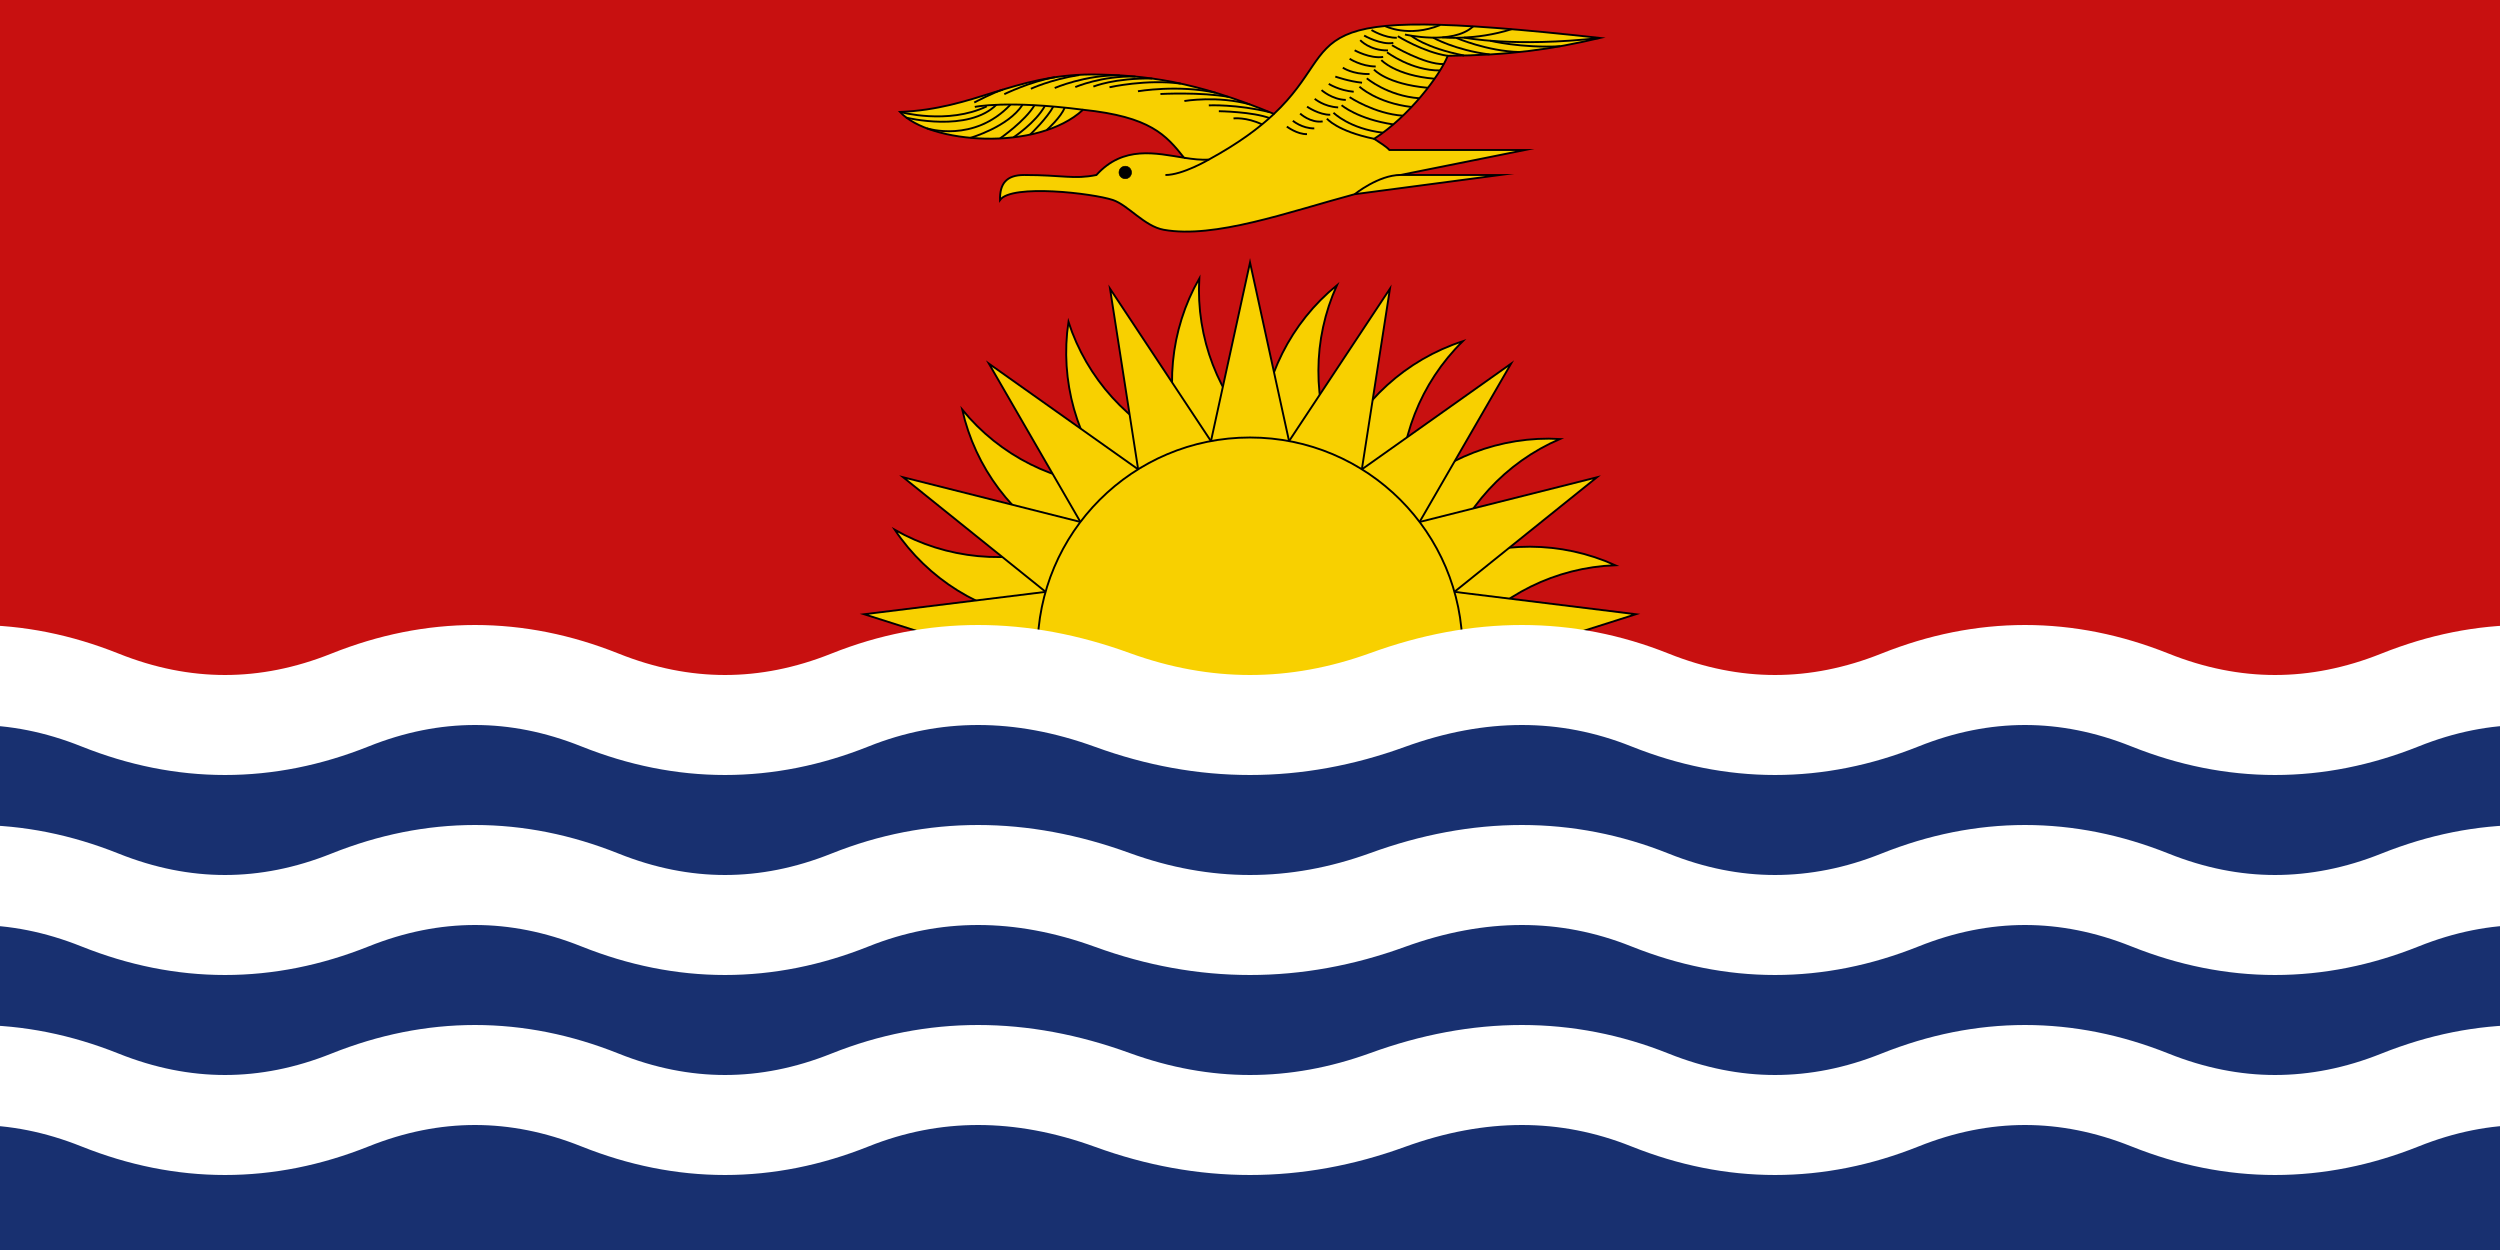
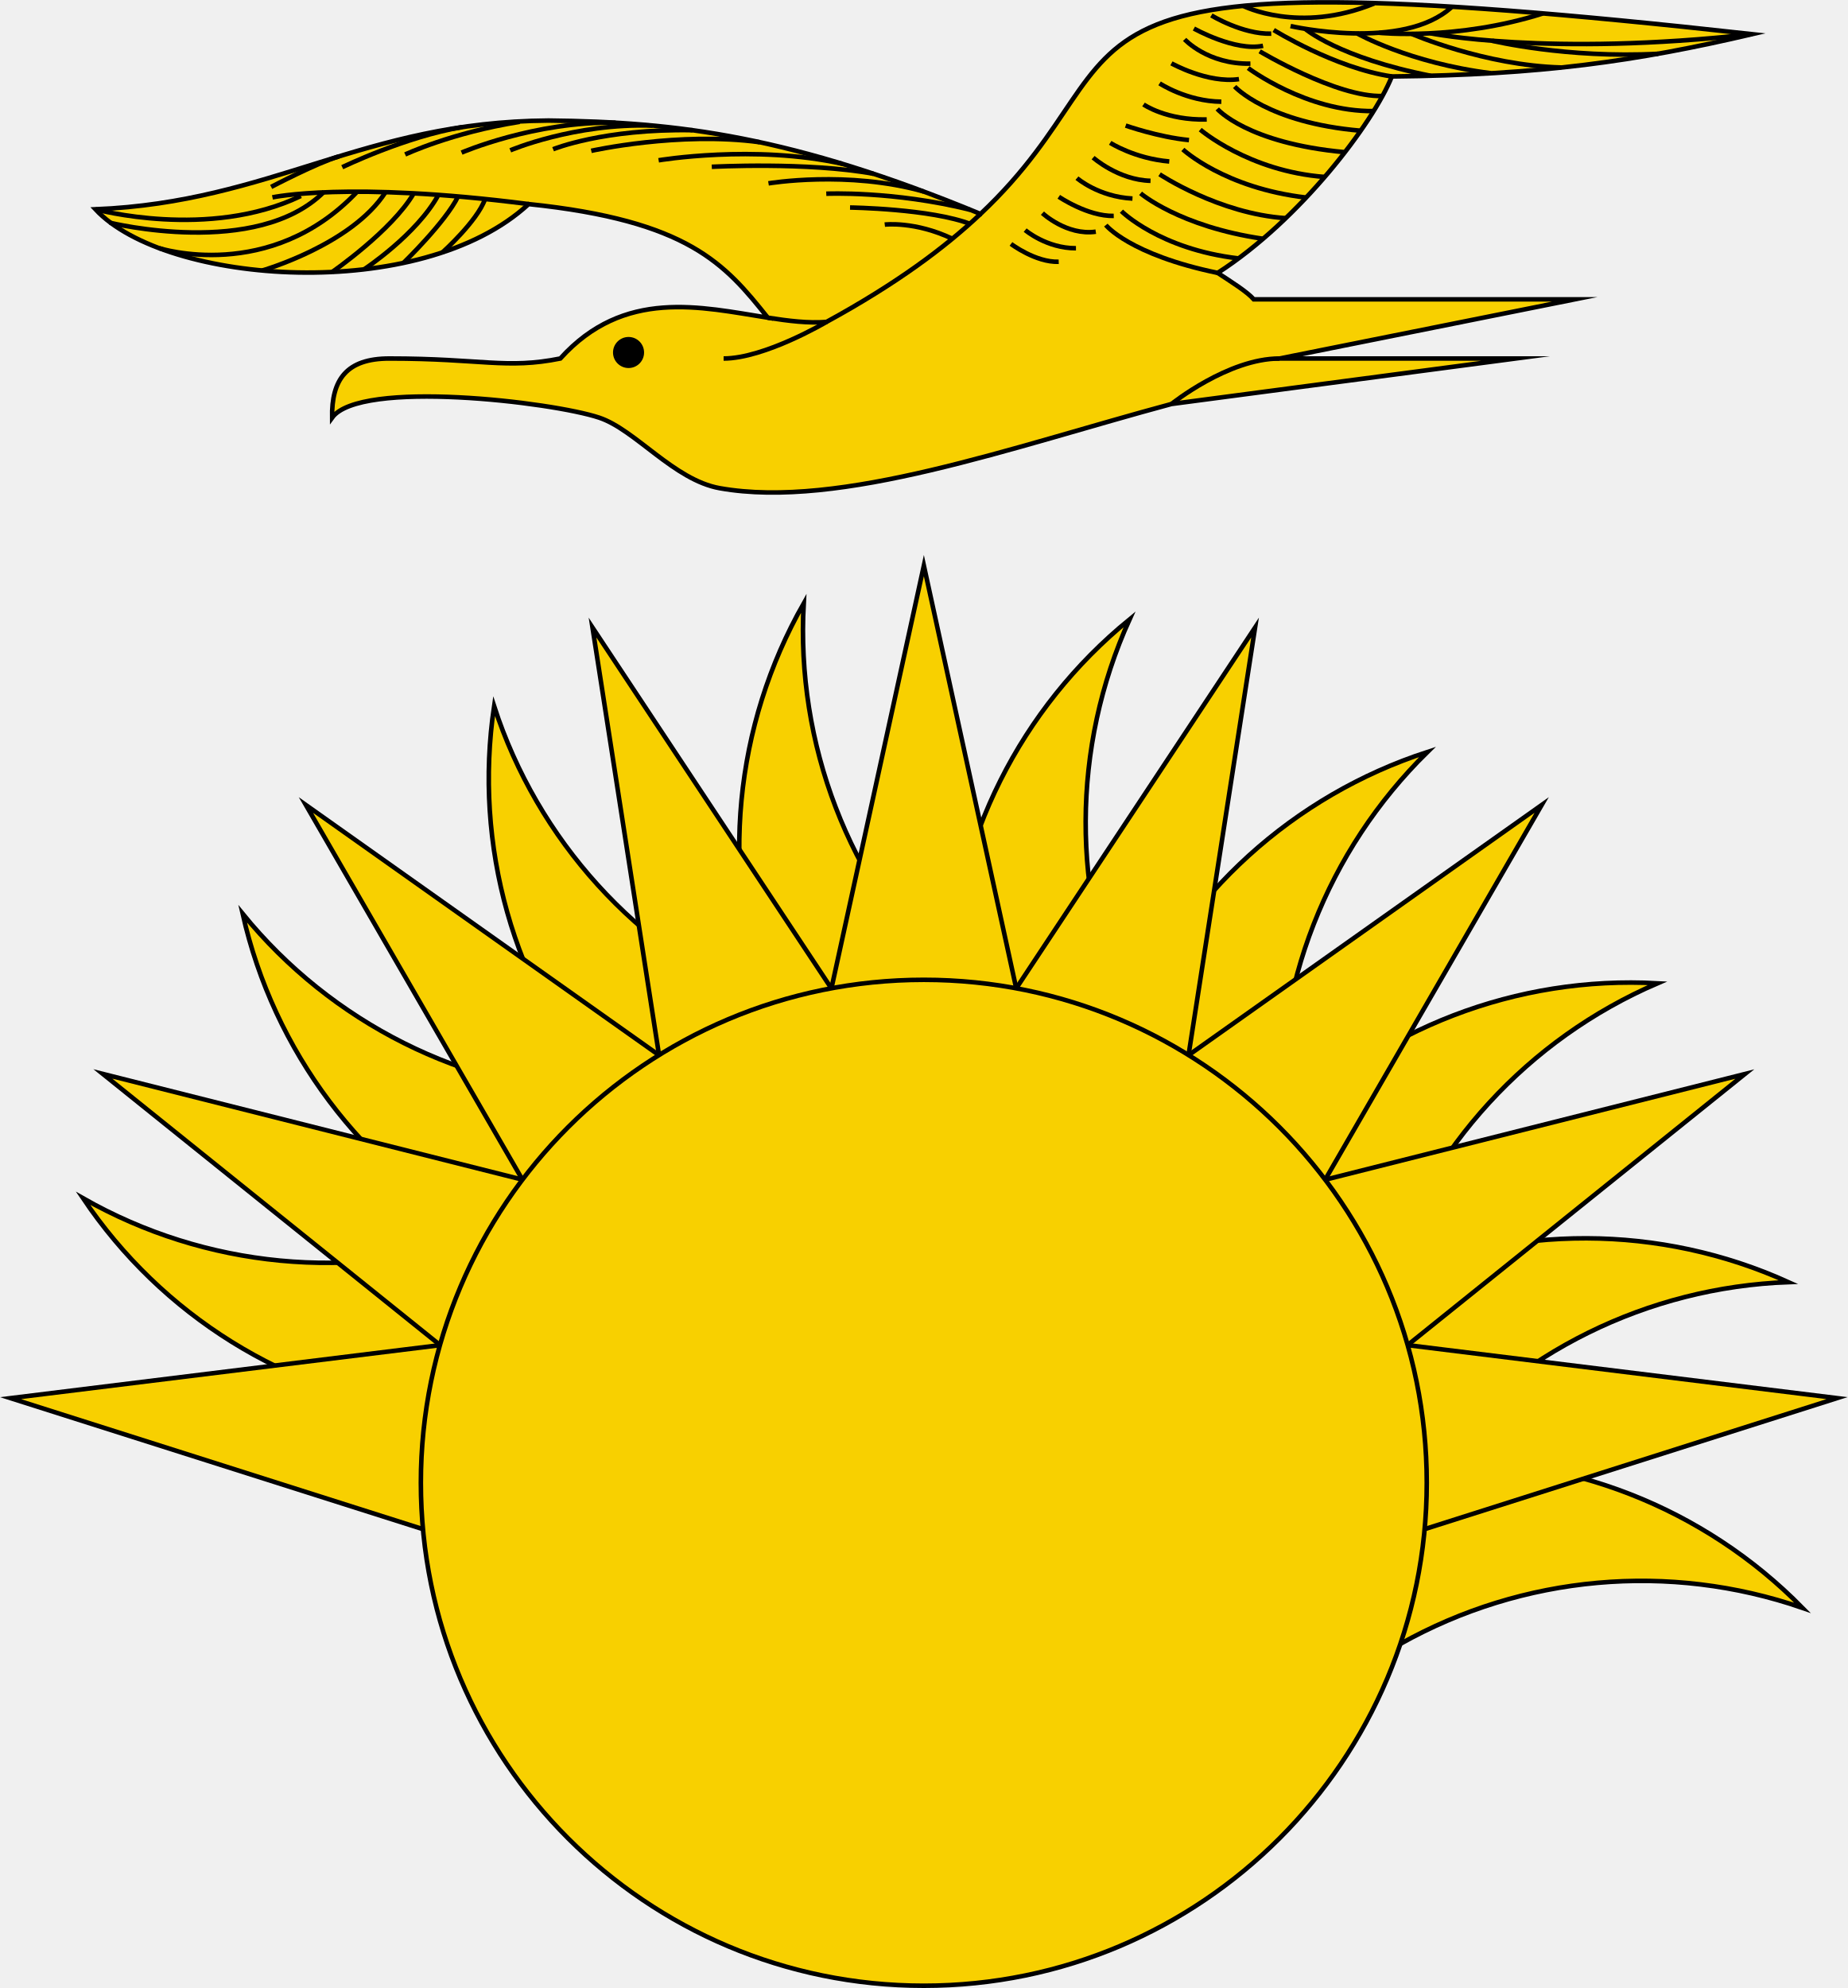
- <svg xmlns="http://www.w3.org/2000/svg" xmlns:xlink="http://www.w3.org/1999/xlink" width="600" height="300">
-   <defs>
-     <style type="text/css">
-    
+ <svg xmlns="http://www.w3.org/2000/svg" xmlns:xlink="http://www.w3.org/1999/xlink" width="187.351" height="201.583" version="1.1" id="svg63">
+   <defs id="defs1">
+     <style type="text/css" id="style1">
    .str0 {stroke:black;stroke-width:0.15;stroke-miterlimit:22.926}
    .str1 {stroke:black;stroke-width:0.46;stroke-miterlimit:22.926}
    .fil1 {fill:#f8d000}
    .fil3 {fill:none}
    .fil4 {fill:black}
    .fil5 {fill:none;fill-rule:nonzero}
-    
   </style>
  </defs>
-   <rect width="600" height="162" fill="#c81010" />
-   <g id="bird">
-     <path id="bird_outline" class="fil1 str1" d="M305.75 27.34c-19.08,-7.89 -30.76,-9.34 -43.81,-9.47 -18.9,0.13 -27.92,8.25 -45.94,9 7.14,7.69 33.02,9.57 43.93,-0.53 16.22,1.69 19.9,6.07 24.25,11.52 -6.77,-1.07 -14.57,-3.02 -21.04,4.14 -5.46,1.1 -7.99,0 -17.33,0 -4.36,0 -5.87,2.14 -5.81,6 2.82,-3.9 22.31,-1.6 27.09,0 3.67,1.23 7.57,6.32 12.22,7.15 12.19,2.17 29.68,-4.2 45.81,-8.54l34.88 -4.61 -23.93 0 29.93 -6c-13.93,0 -23.11,0 -32.54,0 -0.69,-0.79 -2.34,-1.81 -3.66,-2.68 8.37,-5.39 15.77,-15.19 17.66,-19.92 15.09,-0.15 24.83,-1.55 36.54,-4.29 -77.18,-8.54 -59.61,0.67 -78.25,18.23z" />
-     <g>
-       <path id="eye" class="fil4" d="M270.06 39.89c0.83,0 1.5,0.67 1.5,1.5 0,0.83 -0.67,1.5 -1.5,1.5 -0.82,0 -1.5,-0.67 -1.5,-1.5 0,-0.83 0.68,-1.5 1.5,-1.5z" />
-       <path id="eye_outline" class="fil5 str0" d="M270.06 39.89c0.83,0 1.5,0.67 1.5,1.5 0,0.83 -0.67,1.5 -1.5,1.5 -0.82,0 -1.5,-0.67 -1.5,-1.5 0,-0.83 0.68,-1.5 1.5,-1.5z" />
+   <g id="bird" transform="translate(-206.3242,-5.646658)">
+     <path id="bird_outline" class="fil1 str1" d="M 305.75,27.34 C 286.67,19.45 274.99,18 261.94,17.87 c -18.9,0.13 -27.92,8.25 -45.94,9 7.14,7.69 33.02,9.57 43.93,-0.53 16.22,1.69 19.9,6.07 24.25,11.52 -6.77,-1.07 -14.57,-3.02 -21.04,4.14 -5.46,1.1 -7.99,0 -17.33,0 -4.36,0 -5.87,2.14 -5.81,6 2.82,-3.9 22.31,-1.6 27.09,0 3.67,1.23 7.57,6.32 12.22,7.15 12.19,2.17 29.68,-4.2 45.81,-8.54 L 360,42 H 336.07 L 366,36 c -13.93,0 -23.11,0 -32.54,0 -0.69,-0.79 -2.34,-1.81 -3.66,-2.68 8.37,-5.39 15.77,-15.19 17.66,-19.92 15.09,-0.15 24.83,-1.55 36.54,-4.29 -77.18,-8.54 -59.61,0.67 -78.25,18.23 z" />
+     <g id="g1">
+       <path id="eye" class="fil4" d="m 270.06,39.89 c 0.83,0 1.5,0.67 1.5,1.5 0,0.83 -0.67,1.5 -1.5,1.5 -0.82,0 -1.5,-0.67 -1.5,-1.5 0,-0.83 0.68,-1.5 1.5,-1.5 z" />
+       <path id="eye_outline" class="fil5 str0" d="m 270.06,39.89 c 0.83,0 1.5,0.67 1.5,1.5 0,0.83 -0.67,1.5 -1.5,1.5 -0.82,0 -1.5,-0.67 -1.5,-1.5 0,-0.83 0.68,-1.5 1.5,-1.5 z" />
    </g>
-     <path class="fil3 str1" d="M290.13 38.29c0,0 -6.27,3.71 -10.43,3.71" />
-     <path class="fil3 str1" d="M325.12 46.61c0,0 5.73,-4.61 10.95,-4.61" />
-     <path class="fil3 str1" d="M233.82 24.6c0,0 4.66,-2.44 6.86,-3.09" />
-     <path class="fil3 str1" d="M253.13 21.12c0,0 7.39,-3.19 15.62,-3.03" />
-     <path class="fil3 str1" d="M273.11 21.9c0,0 9.69,-1.63 18.64,0.36" />
-     <path class="fil3 str1" d="M284.25 24.24c0,0 8.04,-1.35 15.75,0.83" />
-     <path class="fil3 str1" d="M292.52 26.69c0,0 8.19,0.11 12.26,1.69" />
-     <path class="fil3 str1" d="M216 26.87c0,0 11.49,3.14 20.83,-1.35" />
-     <path class="fil3 str1" d="M217.46 28.23c0,0 14.92,3.68 21.74,-3.15" />
-     <path class="fil3 str1" d="M222.46 30.81c0,0 11.24,3.62 20.08,-5.72" />
-     <path class="fil3 str1" d="M232.9 33.08c0,0 9.08,-2.6 12.52,-7.95" />
-     <path class="fil3 str1" d="M240 33.23c0,0 6.09,-4.22 8.28,-7.98" />
-     <path class="fil3 str1" d="M318.46 28.47c0,0 2.38,2.99 11.34,4.85" />
-     <path class="fil3 str1" d="M320.04 27.06c0,0 3.85,3.85 11.87,4.79" />
-     <path class="fil3 str1" d="M321.98 25.25c0,0 3.91,3.36 12.42,4.61" />
-     <path class="fil3 str1" d="M323.91 23.32c0,0 5.98,3.99 12.79,4.45" />
-     <path class="fil3 str1" d="M326.27 20.8c0,0 4.19,3.91 12.5,4.88" />
-     <path class="fil3 str1" d="M328.03 18.79c0,0 4.91,4.22 12.63,4.8" />
-     <path class="fil3 str1" d="M329.76 16.69c0,0 3.01,3.48 12.94,4.39" />
-     <path class="fil3 str1" d="M331.52 14.42c0,0 3.35,3.68 12.78,4.48" />
-     <path class="fil3 str1" d="M332.89 12.55c0,0 5.9,4.45 12.73,4.36" />
-     <path class="fil3 str1" d="M334.06 10.85c0,0 7.8,4.68 12.45,4.53" />
-     <path class="fil3 str1" d="M335.48 8.69c0,0 6.2,3.86 11.98,4.71" />
-     <path class="fil3 str1" d="M308.84 30.38c0,0 2.5,1.89 4.84,1.81" />
-     <path class="fil3 str1" d="M310.28 28.98c0,0 2.17,1.85 5.15,1.84" />
-     <path class="fil3 str1" d="M312.03 27.26c0,0 2.46,2.3 5.41,1.88" />
-     <path class="fil3 str1" d="M313.69 25.6c0,0 2.94,2 5.57,1.94" />
-     <path class="fil3 str1" d="M315.53 23.71c0,0 2.18,1.89 5.63,2.07" />
-     <path class="fil3 str1" d="M317.17 21.63c0,0 2.56,2.27 5.82,2.35" />
-     <path class="fil3 str1" d="M318.9 20.13c0,0 2.48,1.59 5.99,1.89" />
-     <path class="fil3 str1" d="M320.47 18.38c0,0 3.35,1.18 6.42,1.47" />
-     <path class="fil3 str1" d="M322.28 16.24c0,0 2.31,1.62 6.41,1.52" />
-     <path class="fil3 str1" d="M323.91 14.1c0,0 2.74,1.82 6.26,1.86" />
-     <path class="fil3 str1" d="M325.11 12.07c0,0 3.68,2.06 6.85,1.6" />
-     <path class="fil3 str1" d="M326.45 9.64c0,0 2.33,2.55 6.67,2.46" />
-     <path class="fil3 str1" d="M327.39 8.54c0,0 4.18,2.35 7.01,1.75" />
-     <path class="fil3 str1" d="M329.16 7.21c0,0 3.17,1.93 6.07,1.85" />
-     <path class="fil3 str1" d="M332.38 6.24c0,0 5.65,2.88 13.29,-0.24" />
-     <path class="fil3 str1" d="M337.19 8.29c0,0 11.42,2.62 16.37,-1.96" />
-     <path class="fil3 str1" d="M346.15 8.97c0,0 7.85,0.82 16.63,-1.96" />
-     <path class="fil3 str1" d="M351.37 9.02c0,0 11.92,2.4 32.63,0.09" />
-     <path class="fil3 str1" d="M243.24 32.96c0,0 5.33,-3.51 7.54,-7.55" />
-     <path class="fil3 str1" d="M247.23 32.31c0,0 4.29,-4.16 5.54,-6.74" />
-     <path class="fil3 str1" d="M251.19 31.24c0,0 3.53,-3.17 4.31,-5.39" />
-     <path class="fil3 str1" d="M233.95 25.66c0,0 7.66,-1.67 25.98,0.68" />
-     <path class="fil3 str1" d="M241.03 22.6c0,0 6.42,-3.11 12.14,-4.06" />
-     <path class="fil3 str1" d="M247.41 21.31c0,0 4.69,-2.21 11.61,-3.31" />
-     <path class="fil3 str1" d="M258.07 20.89c0,0 6.49,-2.77 14.43,-2.51" />
-     <path class="fil3 str1" d="M266.28 20.94c0,0 8.9,-1.99 17.1,-0.87" />
-     <path class="fil3 str1" d="M290.11 25.29c0,0 6.79,-0.31 14.6,1.63" />
-     <path class="fil3 str1" d="M278.5 22.56c0,0 9.73,-0.52 16.4,0.71" />
-     <path class="fil3 str1" d="M338.67 8.57c0,0 3.36,2.91 12.72,4.76" />
-     <path class="fil3 str1" d="M343.95 9.04c0,0 5.26,2.99 13.56,4.03" />
-     <path class="fil3 str1" d="M349.47 9.08c0,0 7.38,3.21 15.18,3.41" />
-     <path class="fil3 str1" d="M357.64 9.78c0,0 7.52,1.81 16.84,1.32" />
-     <path class="fil3 str1" d="M262.41 20.78c0,0 5.1,-2.1 14.14,-1.93" />
-     <path class="fil3 str1" d="M296.04 28.42c0,0 3.06,-0.37 6.86,1.44" />
-     <path class="fil3 str1" d="M284.18 37.86c2.11,0.33 4.12,0.58 5.95,0.43 7.16,-3.91 12.05,-7.58 15.62,-10.95" />
+     <path class="fil3 str1" d="m 290.13,38.29 c 0,0 -6.27,3.71 -10.43,3.71" id="path1" />
+     <path class="fil3 str1" d="m 325.12,46.61 c 0,0 5.73,-4.61 10.95,-4.61" id="path2" />
+     <path class="fil3 str1" d="m 233.82,24.6 c 0,0 4.66,-2.44 6.86,-3.09" id="path3" />
+     <path class="fil3 str1" d="m 253.13,21.12 c 0,0 7.39,-3.19 15.62,-3.03" id="path4" />
+     <path class="fil3 str1" d="m 273.11,21.9 c 0,0 9.69,-1.63 18.64,0.36" id="path5" />
+     <path class="fil3 str1" d="m 284.25,24.24 c 0,0 8.04,-1.35 15.75,0.83" id="path6" />
+     <path class="fil3 str1" d="m 292.52,26.69 c 0,0 8.19,0.11 12.26,1.69" id="path7" />
+     <path class="fil3 str1" d="m 216,26.87 c 0,0 11.49,3.14 20.83,-1.35" id="path8" />
+     <path class="fil3 str1" d="m 217.46,28.23 c 0,0 14.92,3.68 21.74,-3.15" id="path9" />
+     <path class="fil3 str1" d="m 222.46,30.81 c 0,0 11.24,3.62 20.08,-5.72" id="path10" />
+     <path class="fil3 str1" d="m 232.9,33.08 c 0,0 9.08,-2.6 12.52,-7.95" id="path11" />
+     <path class="fil3 str1" d="m 240,33.23 c 0,0 6.09,-4.22 8.28,-7.98" id="path12" />
+     <path class="fil3 str1" d="m 318.46,28.47 c 0,0 2.38,2.99 11.34,4.85" id="path13" />
+     <path class="fil3 str1" d="m 320.04,27.06 c 0,0 3.85,3.85 11.87,4.79" id="path14" />
+     <path class="fil3 str1" d="m 321.98,25.25 c 0,0 3.91,3.36 12.42,4.61" id="path15" />
+     <path class="fil3 str1" d="m 323.91,23.32 c 0,0 5.98,3.99 12.79,4.45" id="path16" />
+     <path class="fil3 str1" d="m 326.27,20.8 c 0,0 4.19,3.91 12.5,4.88" id="path17" />
+     <path class="fil3 str1" d="m 328.03,18.79 c 0,0 4.91,4.22 12.63,4.8" id="path18" />
+     <path class="fil3 str1" d="m 329.76,16.69 c 0,0 3.01,3.48 12.94,4.39" id="path19" />
+     <path class="fil3 str1" d="m 331.52,14.42 c 0,0 3.35,3.68 12.78,4.48" id="path20" />
+     <path class="fil3 str1" d="m 332.89,12.55 c 0,0 5.9,4.45 12.73,4.36" id="path21" />
+     <path class="fil3 str1" d="m 334.06,10.85 c 0,0 7.8,4.68 12.45,4.53" id="path22" />
+     <path class="fil3 str1" d="m 335.48,8.69 c 0,0 6.2,3.86 11.98,4.71" id="path23" />
+     <path class="fil3 str1" d="m 308.84,30.38 c 0,0 2.5,1.89 4.84,1.81" id="path24" />
+     <path class="fil3 str1" d="m 310.28,28.98 c 0,0 2.17,1.85 5.15,1.84" id="path25" />
+     <path class="fil3 str1" d="m 312.03,27.26 c 0,0 2.46,2.3 5.41,1.88" id="path26" />
+     <path class="fil3 str1" d="m 313.69,25.6 c 0,0 2.94,2 5.57,1.94" id="path27" />
+     <path class="fil3 str1" d="m 315.53,23.71 c 0,0 2.18,1.89 5.63,2.07" id="path28" />
+     <path class="fil3 str1" d="m 317.17,21.63 c 0,0 2.56,2.27 5.82,2.35" id="path29" />
+     <path class="fil3 str1" d="m 318.9,20.13 c 0,0 2.48,1.59 5.99,1.89" id="path30" />
+     <path class="fil3 str1" d="m 320.47,18.38 c 0,0 3.35,1.18 6.42,1.47" id="path31" />
+     <path class="fil3 str1" d="m 322.28,16.24 c 0,0 2.31,1.62 6.41,1.52" id="path32" />
+     <path class="fil3 str1" d="m 323.91,14.1 c 0,0 2.74,1.82 6.26,1.86" id="path33" />
+     <path class="fil3 str1" d="m 325.11,12.07 c 0,0 3.68,2.06 6.85,1.6" id="path34" />
+     <path class="fil3 str1" d="m 326.45,9.64 c 0,0 2.33,2.55 6.67,2.46" id="path35" />
+     <path class="fil3 str1" d="m 327.39,8.54 c 0,0 4.18,2.35 7.01,1.75" id="path36" />
+     <path class="fil3 str1" d="m 329.16,7.21 c 0,0 3.17,1.93 6.07,1.85" id="path37" />
+     <path class="fil3 str1" d="m 332.38,6.24 c 0,0 5.65,2.88 13.29,-0.24" id="path38" />
+     <path class="fil3 str1" d="m 337.19,8.29 c 0,0 11.42,2.62 16.37,-1.96" id="path39" />
+     <path class="fil3 str1" d="m 346.15,8.97 c 0,0 7.85,0.82 16.63,-1.96" id="path40" />
+     <path class="fil3 str1" d="m 351.37,9.02 c 0,0 11.92,2.4 32.63,0.09" id="path41" />
+     <path class="fil3 str1" d="m 243.24,32.96 c 0,0 5.33,-3.51 7.54,-7.55" id="path42" />
+     <path class="fil3 str1" d="m 247.23,32.31 c 0,0 4.29,-4.16 5.54,-6.74" id="path43" />
+     <path class="fil3 str1" d="m 251.19,31.24 c 0,0 3.53,-3.17 4.31,-5.39" id="path44" />
+     <path class="fil3 str1" d="m 233.95,25.66 c 0,0 7.66,-1.67 25.98,0.68" id="path45" />
+     <path class="fil3 str1" d="m 241.03,22.6 c 0,0 6.42,-3.11 12.14,-4.06" id="path46" />
+     <path class="fil3 str1" d="m 247.41,21.31 c 0,0 4.69,-2.21 11.61,-3.31" id="path47" />
+     <path class="fil3 str1" d="m 258.07,20.89 c 0,0 6.49,-2.77 14.43,-2.51" id="path48" />
+     <path class="fil3 str1" d="m 266.28,20.94 c 0,0 8.9,-1.99 17.1,-0.87" id="path49" />
+     <path class="fil3 str1" d="m 290.11,25.29 c 0,0 6.79,-0.31 14.6,1.63" id="path50" />
+     <path class="fil3 str1" d="m 278.5,22.56 c 0,0 9.73,-0.52 16.4,0.71" id="path51" />
+     <path class="fil3 str1" d="m 338.67,8.57 c 0,0 3.36,2.91 12.72,4.76" id="path52" />
+     <path class="fil3 str1" d="m 343.95,9.04 c 0,0 5.26,2.99 13.56,4.03" id="path53" />
+     <path class="fil3 str1" d="m 349.47,9.08 c 0,0 7.38,3.21 15.18,3.41" id="path54" />
+     <path class="fil3 str1" d="m 357.64,9.78 c 0,0 7.52,1.81 16.84,1.32" id="path55" />
+     <path class="fil3 str1" d="m 262.41,20.78 c 0,0 5.1,-2.1 14.14,-1.93" id="path56" />
+     <path class="fil3 str1" d="m 296.04,28.42 c 0,0 3.06,-0.37 6.86,1.44" id="path57" />
+     <path class="fil3 str1" d="m 284.18,37.86 c 2.11,0.33 4.12,0.58 5.95,0.43 7.16,-3.91 12.05,-7.58 15.62,-10.95" id="path58" />
  </g>
-   <g fill="#f8d000" stroke="black" stroke-width="0.46" stroke-miterlimit="22.926">
+   <g fill="#f8d000" stroke="#000000" stroke-width="0.46" stroke-miterlimit="22.926" id="g61" transform="translate(-206.3242,-5.646658)">
    <g id="rays_6">
      <g id="rays_2" transform="rotate(-84.706,300,156)">
-         <path id="wavy" d="M290.63,105.87 A 50,50 0 0,1 300,66 A 50,50 0 0,0 309.37,105.87" transform="rotate(13.4,300,156)" />
-         <path id="straight" d="M290.63,105.87 300,63 309.37,105.87" />
+         <path id="wavy" d="M 290.63,105.87 A 50,50 0 0 1 300,66 a 50,50 0 0 0 9.37,39.87" transform="rotate(13.4,300,156)" />
+         <path id="straight" d="M 290.63,105.87 300,63 l 9.37,42.87" />
      </g>
-       <use xlink:href="#rays_2" transform="rotate(21.18,300,156)" />
-       <use xlink:href="#rays_2" transform="rotate(42.35,300,156)" />
+       <use xlink:href="#rays_2" transform="rotate(21.18,300,156)" id="use58" />
+       <use xlink:href="#rays_2" transform="rotate(42.35,300,156)" id="use59" />
    </g>
-     <use xlink:href="#rays_6" transform="rotate(63.53,300,156)" />
-     <use xlink:href="#rays_6" transform="rotate(127.06,300,156)" />
-     <circle cx="300" cy="156" r="51" />
+     <use xlink:href="#rays_6" transform="rotate(63.53,300,156)" id="use60" />
+     <use xlink:href="#rays_6" transform="rotate(127.06,300,156)" id="use61" />
+     <circle cx="300" cy="156" r="51" id="circle61" />
  </g>
-   <rect x="0" y="162" width="600" height="138" fill="#183070" />
-   <g id="wave">
-     <path d="M-36,168 Q-6,156 24,168 54,180 84,168 114,156 144,168 174,180 204,168 234,156 267,168 300,180 333,168 366,156 396,168 426,180 456,168 486,156 516,168 546,180 576,168 T636,168" fill="none" stroke="#fff" stroke-width="24" />
-   </g>
-   <use xlink:href="#wave" y="48" />
-   <use xlink:href="#wave" y="96" />
</svg>
